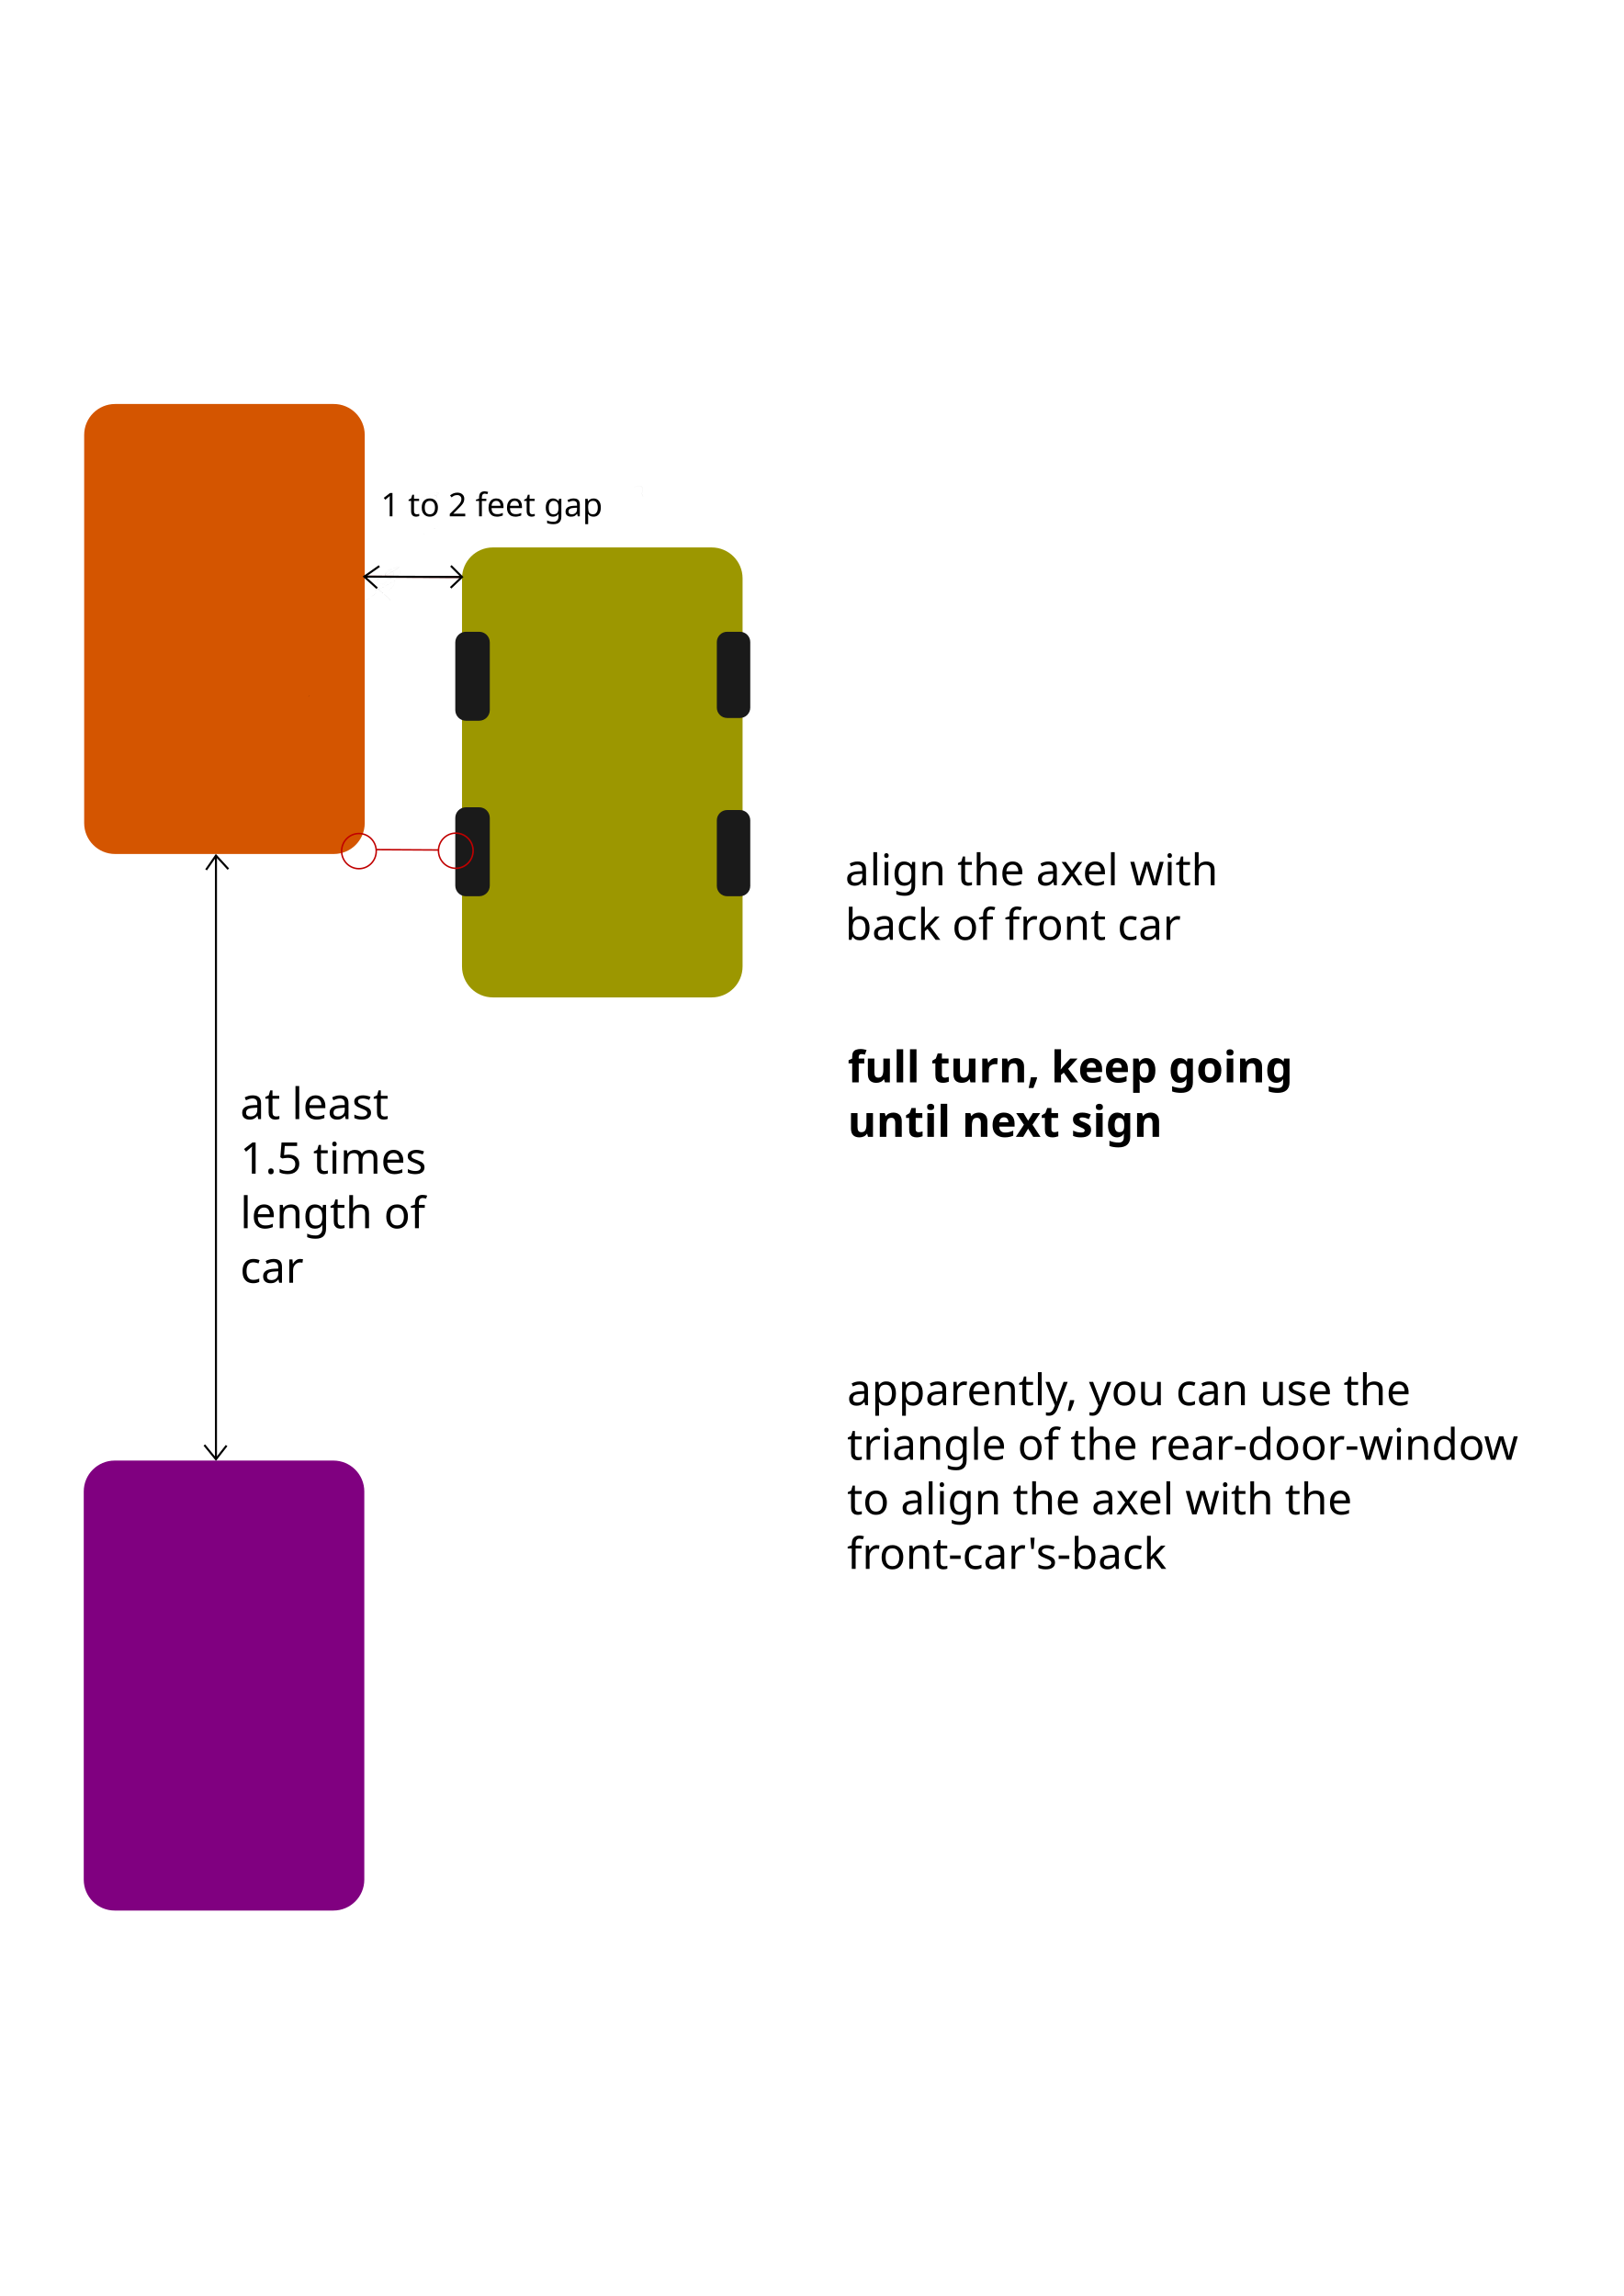
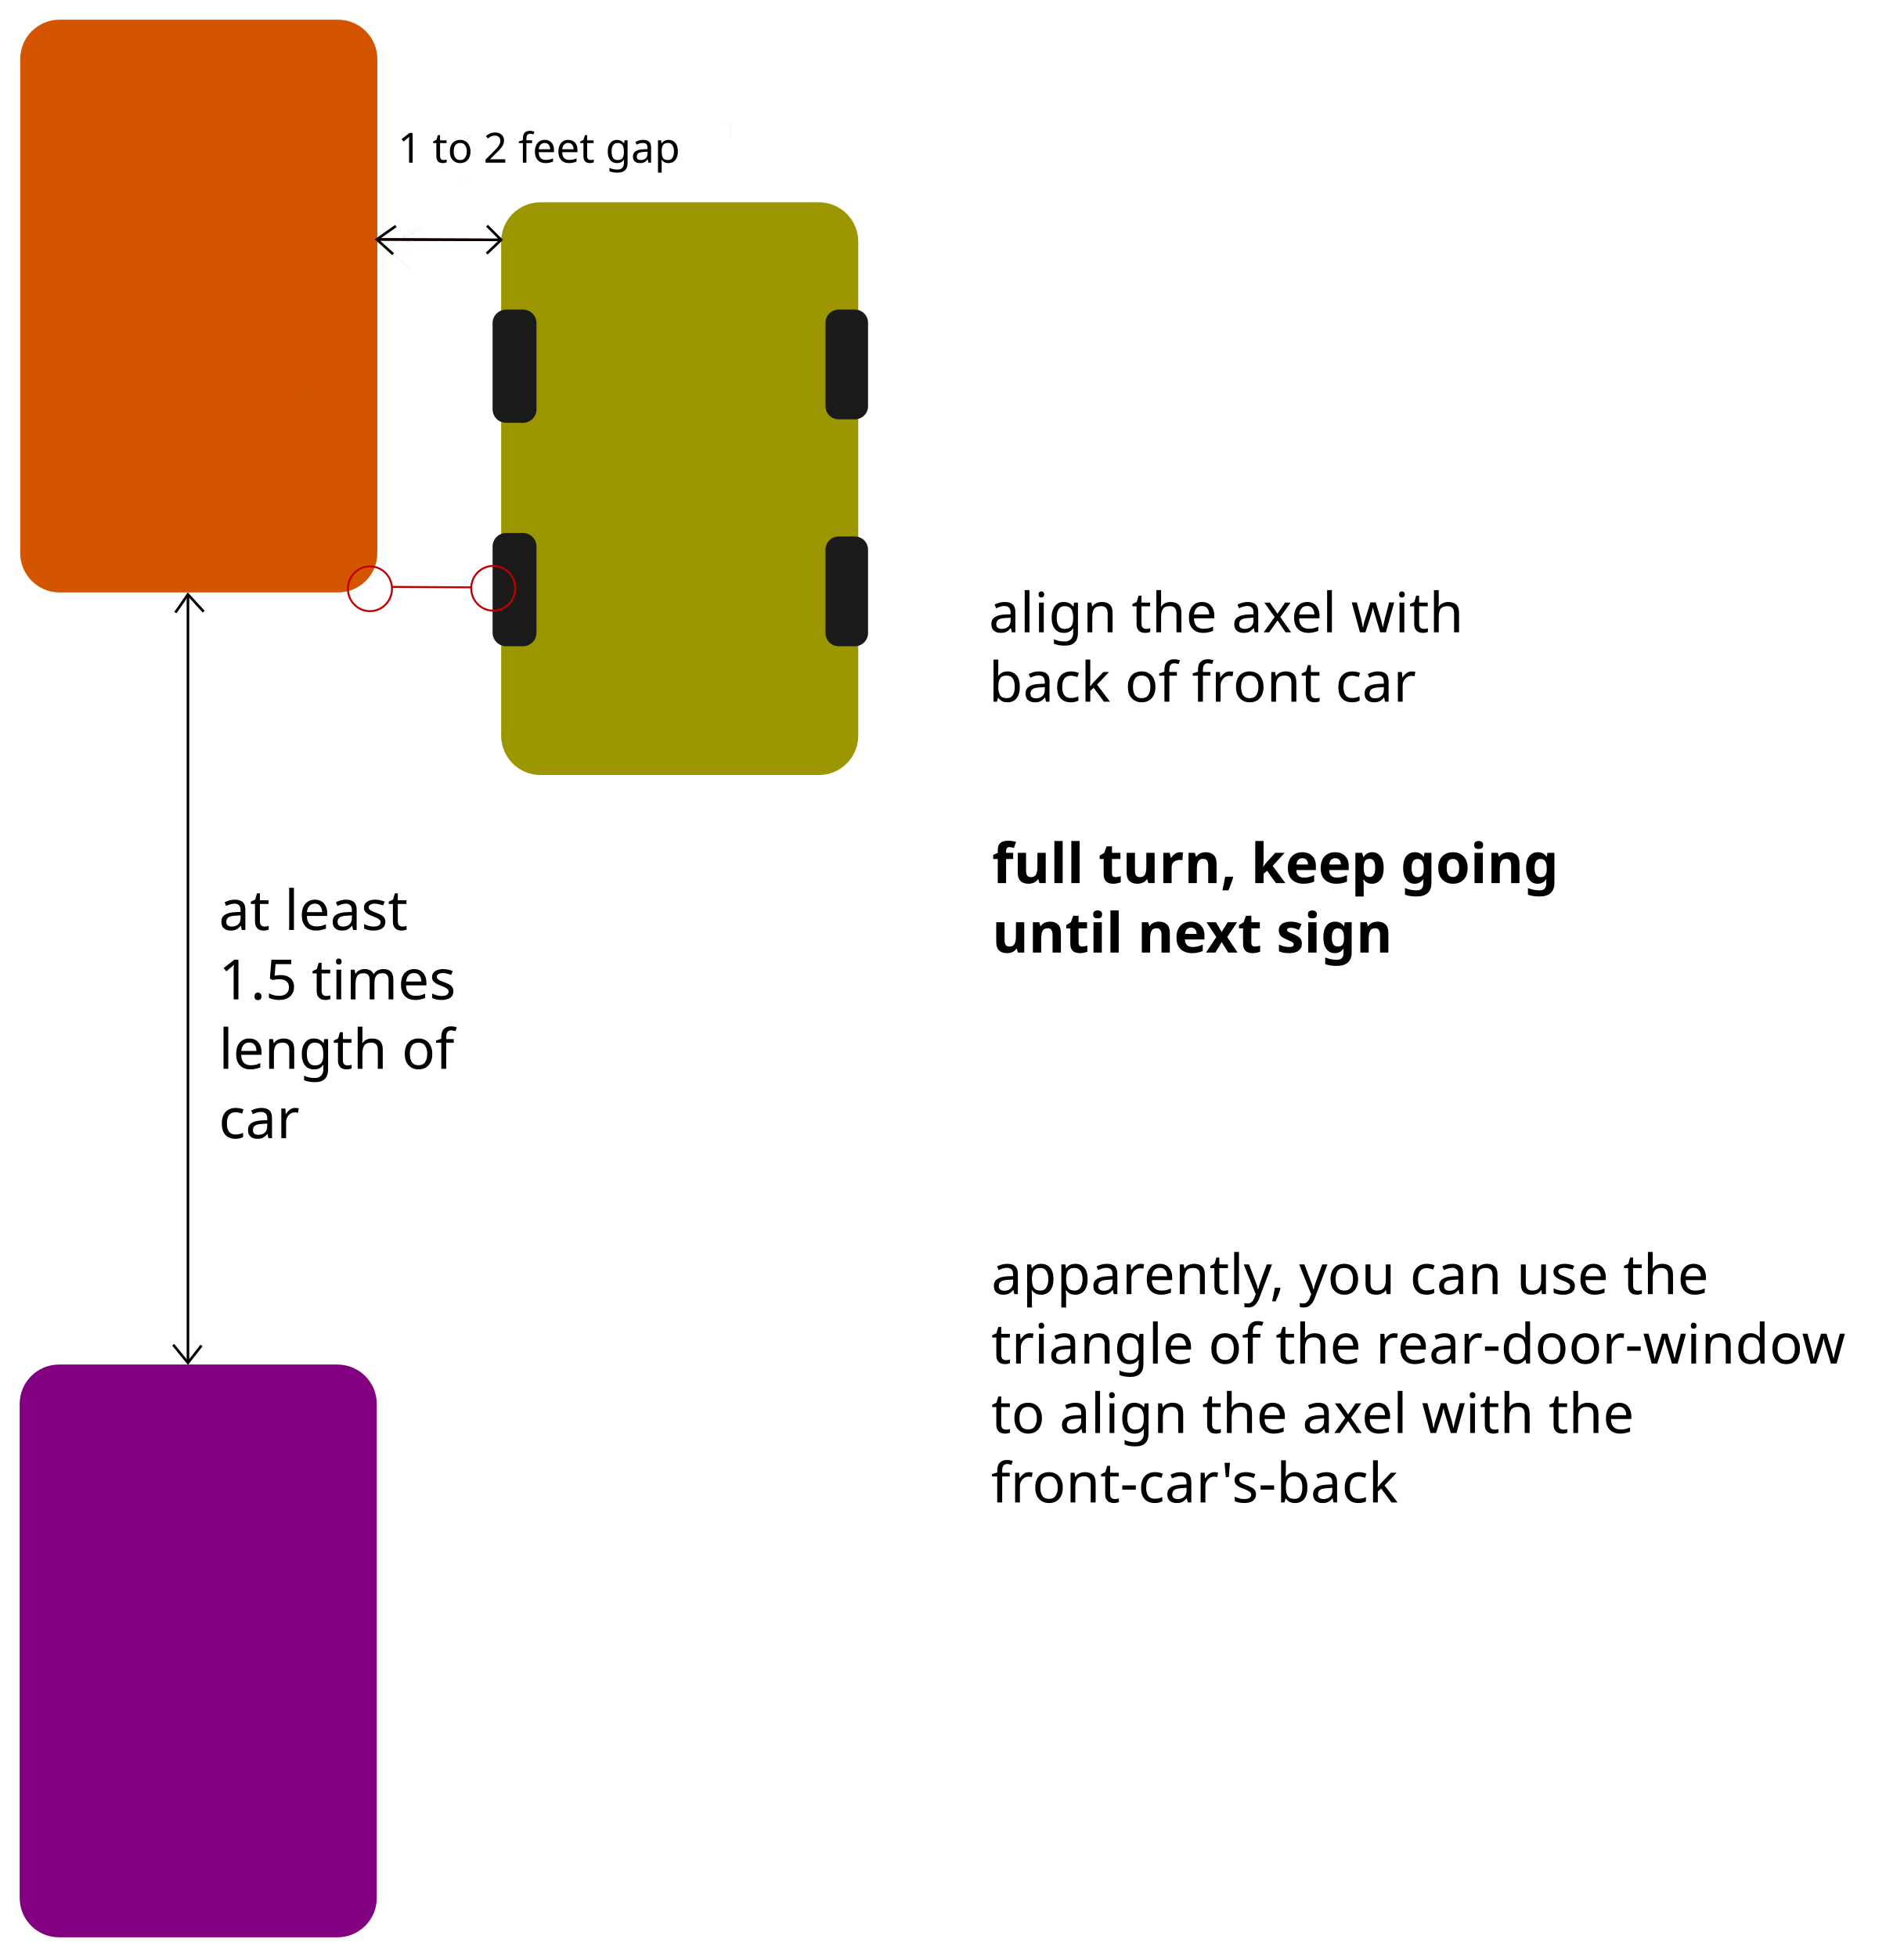
- <svg xmlns="http://www.w3.org/2000/svg" width="210mm" height="297mm" viewBox="0 0 210 297" version="1.1" id="svg8">
+ <svg xmlns="http://www.w3.org/2000/svg" width="193.402mm" height="198.88mm" viewBox="0 0 193.402 198.88" version="1.1" id="svg8">
  <defs id="defs2" />
-   <g id="layer1">
+   <g id="layer1" transform="translate(-8.830933,-50.26041)">
    <rect id="rect10" width="36.286" height="58.208" x="10.886" y="52.26" style="fill:#d45500;stroke-width:0.265" rx="4" />
    <rect id="rect10-4" width="36.286" height="58.208" x="59.754" y="70.814" style="fill:#9c9700;fill-opacity:1;stroke-width:0.265" rx="4" />
    <rect style="fill:#1a1a1a;stroke-width:0.149" id="rect27" width="4.464" height="11.508" x="58.883" y="104.425" rx="1.378" />
    <rect style="fill:#1a1a1a;stroke-width:0.144" id="rect27-8" width="4.325" height="11.151" x="92.71" y="104.782" rx="1.335" />
    <rect style="fill:#1a1a1a;stroke-width:0.149" id="rect27-4" width="4.464" height="11.508" x="58.883" y="81.723" rx="1.378" />
    <rect style="fill:#1a1a1a;stroke-width:0.144" id="rect27-8-6" width="4.325" height="11.151" x="92.71" y="81.723" rx="1.335" />
    <path style="fill:#000000;fill-opacity:1;stroke-width:0.265" id="path2471" d="m 47.358,77.533 c 0.126,-0.003 0.236,-0.047 0.344,-0.108 0.156,-0.09 0.306,-0.19 0.45,-0.297 0.131,-0.101 0.261,-0.204 0.381,-0.318 0.055,-0.048 0.111,-0.096 0.174,-0.134 0.019,-0.009 0.038,-0.014 0.06,-0.014 0,0 -0.004,0.003 -0.004,0.003 v 0 c -0.018,-5.29e-4 -0.035,0.004 -0.051,0.009 -0.063,0.037 -0.119,0.086 -0.174,0.134 -0.12,0.114 -0.25,0.216 -0.381,0.318 -0.147,0.109 -0.3,0.21 -0.458,0.302 -0.108,0.061 -0.218,0.105 -0.344,0.108 0,0 0.004,-0.003 0.004,-0.003 z" />
    <path style="fill:#000000;fill-opacity:1;stroke-width:0.265" id="path2473" d="m 48.557,76.059 c 0.152,-0.068 0.302,-0.143 0.446,-0.227 0.223,-0.133 0.451,-0.257 0.676,-0.386 0.08,-0.064 0.24,-0.097 0.293,-0.188 1.62e-4,-0.005 2.65e-4,-0.011 5.29e-4,-0.017 0,0 0.004,-0.002 0.004,-0.002 v 0 c -1.27e-4,0.006 -2.54e-4,0.011 -2.65e-4,0.017 -0.054,0.093 -0.22,0.128 -0.301,0.193 -0.225,0.129 -0.453,0.253 -0.676,0.386 -0.145,0.083 -0.294,0.159 -0.446,0.227 0,0 0.004,-0.003 0.004,-0.003 z" />
    <path style="fill:#000000;fill-opacity:1;stroke-width:0.265" id="path2475" d="m 50.669,73.535 c -0.16,0.029 -0.309,0.099 -0.448,0.181 -0.148,0.1 -0.276,0.228 -0.344,0.396 -0.013,0.032 -0.021,0.065 -0.032,0.097 -0.039,0.153 -0.008,0.307 0.102,0.424 0.021,0.022 0.046,0.039 0.069,0.059 0.139,0.087 0.299,0.12 0.46,0.087 0.031,-0.006 0.06,-0.018 0.09,-0.027 0.132,-0.053 0.263,-0.134 0.331,-0.265 0.013,-0.026 0.021,-0.054 0.032,-0.081 0.005,-0.028 0.014,-0.057 0.016,-0.085 0.007,-0.119 -0.04,-0.254 -0.137,-0.327 -0.027,-0.021 -0.06,-0.033 -0.09,-0.049 -0.037,-0.009 -0.073,-0.023 -0.111,-0.026 -0.184,-0.016 -0.39,0.06 -0.54,0.163 -0.038,0.026 -0.07,0.059 -0.105,0.089 -0.123,0.124 -0.226,0.297 -0.135,0.471 0.014,0.026 0.035,0.048 0.052,0.073 0.154,0.145 0.353,0.17 0.555,0.175 0.113,-0.007 0.059,0.001 0.161,-0.022 0,0 -0.004,0.003 -0.004,0.003 v 0 c -0.102,0.023 -0.048,0.015 -0.161,0.022 -0.202,-0.005 -0.402,-0.031 -0.555,-0.176 -0.017,-0.024 -0.038,-0.046 -0.052,-0.073 -0.091,-0.173 0.011,-0.347 0.134,-0.471 0.038,-0.031 0.073,-0.066 0.113,-0.093 0.15,-0.103 0.356,-0.179 0.54,-0.162 0.038,0.003 0.074,0.017 0.111,0.026 0.03,0.017 0.063,0.029 0.09,0.05 0.097,0.073 0.145,0.209 0.138,0.328 -0.002,0.029 -0.011,0.057 -0.016,0.086 -0.011,0.027 -0.018,0.056 -0.032,0.082 -0.07,0.134 -0.204,0.214 -0.339,0.269 -0.03,0.009 -0.06,0.021 -0.09,0.027 -0.162,0.033 -0.322,-2.65e-4 -0.461,-0.088 -0.023,-0.02 -0.048,-0.037 -0.069,-0.059 -0.11,-0.117 -0.141,-0.272 -0.102,-0.425 0.011,-0.032 0.019,-0.065 0.032,-0.097 0.068,-0.168 0.196,-0.297 0.344,-0.396 0.142,-0.083 0.293,-0.156 0.456,-0.185 0,0 -0.004,0.003 -0.004,0.003 z" />
    <path style="fill:#000000;fill-opacity:1;stroke-width:0.265" id="path2477" d="m 48.722,75.02 c 0.218,-0.094 0.428,-0.204 0.641,-0.309 0.432,-0.224 0.863,-0.451 1.282,-0.698 0.302,-0.188 0.607,-0.37 0.904,-0.564 0.02,-0.015 0.04,-0.028 0.059,-0.044 0.115,-0.099 -0.132,-0.052 -0.153,-0.049 -0.331,0.059 -0.634,0.21 -0.931,0.361 -0.222,0.131 -0.464,0.263 -0.608,0.486 -0.018,0.027 -0.031,0.058 -0.046,0.087 -0.005,0.027 -0.015,0.053 -0.016,0.08 -0.007,0.167 0.136,0.241 0.264,0.3 0.24,0.078 0.497,0.072 0.742,0.024 0.059,-0.012 0.116,-0.029 0.174,-0.044 0.246,-0.074 0.495,-0.192 0.641,-0.414 0.023,-0.036 0.04,-0.075 0.06,-0.113 0.046,-0.119 0.085,-0.279 -0.014,-0.387 -0.059,-0.064 -0.099,-0.06 -0.181,-0.081 -0.302,-0.015 -0.548,0.13 -0.779,0.308 -0.117,0.105 -0.243,0.241 -0.236,0.411 7.94e-4,0.021 0.007,0.042 0.01,0.063 0.032,0.078 0.014,0.04 0.053,0.113 0,0 -5.3e-4,2.64e-4 -5.3e-4,2.64e-4 v 0 c -0.039,-0.072 -0.021,-0.035 -0.053,-0.113 -0.003,-0.021 -0.009,-0.042 -0.01,-0.063 -0.006,-0.169 0.119,-0.305 0.235,-0.41 0.233,-0.178 0.478,-0.324 0.782,-0.309 0.082,0.02 0.122,0.016 0.181,0.081 0.099,0.108 0.06,0.268 0.014,0.387 -0.02,0.038 -0.037,0.077 -0.06,0.113 -0.146,0.223 -0.395,0.34 -0.642,0.415 -0.058,0.015 -0.116,0.032 -0.174,0.044 -0.246,0.048 -0.503,0.055 -0.742,-0.024 -0.13,-0.059 -0.272,-0.132 -0.264,-0.3 0.001,-0.027 0.011,-0.053 0.016,-0.08 0.015,-0.029 0.028,-0.059 0.046,-0.086 0.144,-0.223 0.387,-0.355 0.609,-0.486 0.297,-0.151 0.6,-0.301 0.931,-0.361 0.021,-0.002 0.269,-0.049 0.153,0.05 -0.019,0.016 -0.039,0.029 -0.059,0.044 -0.297,0.194 -0.603,0.377 -0.904,0.564 -0.42,0.247 -0.851,0.474 -1.283,0.699 -0.213,0.105 -0.423,0.215 -0.641,0.309 0,0 5.29e-4,-5.29e-4 5.29e-4,-5.29e-4 z" />
    <path style="fill:#000000;fill-opacity:1;stroke-width:0.265" id="path2479" d="m 50.292,76.349 c 0.155,-0.119 0.299,-0.252 0.437,-0.39 0.15,-0.162 0.259,-0.354 0.303,-0.571 0.009,-0.047 0.013,-0.094 0.019,-0.142 0.006,-0.185 -0.03,-0.387 -0.158,-0.53 -0.093,-0.105 -0.167,-0.129 -0.29,-0.195 -0.065,-0.019 -0.128,-0.045 -0.194,-0.058 -0.292,-0.06 -0.615,-0.025 -0.9,0.055 -0.068,0.019 -0.134,0.047 -0.201,0.07 -0.18,0.085 -0.395,0.203 -0.447,0.416 -0.025,0.104 -5.8e-5,0.133 0.032,0.229 0.029,0.036 0.053,0.076 0.087,0.108 0.193,0.179 0.483,0.229 0.736,0.236 0.083,0.003 0.165,-0.004 0.248,-0.007 0.334,-0.027 0.665,-0.101 0.978,-0.223 0.179,-0.07 0.221,-0.098 0.386,-0.185 0.169,-0.112 0.424,-0.291 0.419,-0.524 -5.29e-4,-0.029 -0.012,-0.057 -0.018,-0.086 -0.017,-0.026 -0.031,-0.055 -0.052,-0.078 -0.116,-0.121 -0.31,-0.116 -0.462,-0.122 0,0 5.29e-4,-2.65e-4 5.29e-4,-2.65e-4 v 0 c 0.153,0.006 0.347,7.94e-4 0.462,0.122 0.022,0.023 0.035,0.052 0.052,0.078 0.006,0.029 0.018,0.057 0.018,0.086 0.005,0.233 -0.251,0.413 -0.42,0.524 -0.165,0.088 -0.208,0.116 -0.386,0.185 -0.313,0.122 -0.644,0.196 -0.978,0.223 -0.083,0.002 -0.165,0.009 -0.248,0.007 -0.253,-0.008 -0.543,-0.057 -0.736,-0.236 -0.034,-0.031 -0.058,-0.072 -0.087,-0.108 -0.033,-0.096 -0.058,-0.125 -0.033,-0.229 0.052,-0.213 0.267,-0.331 0.448,-0.417 0.067,-0.023 0.133,-0.051 0.201,-0.07 0.285,-0.08 0.608,-0.115 0.9,-0.055 0.066,0.014 0.129,0.039 0.194,0.058 0.123,0.065 0.197,0.09 0.29,0.195 0.128,0.144 0.164,0.345 0.158,0.53 -0.006,0.047 -0.009,0.095 -0.019,0.142 -0.044,0.217 -0.154,0.409 -0.303,0.571 -0.139,0.138 -0.282,0.271 -0.437,0.39 0,0 -5.29e-4,2.46e-4 -5.29e-4,2.46e-4 z" />
    <path style="fill:#000000;fill-opacity:1;stroke-width:0.265" id="path2515" d="m 48.564,76.403 c -0.045,0 -0.015,-0.002 -0.055,0.004 -0.005,7.94e-4 -0.019,0.002 -0.014,0.002 0.074,-0.013 0.139,-0.035 0.21,-0.06 0.451,-0.185 0.881,-0.418 1.31,-0.646 0.566,-0.313 1.119,-0.648 1.681,-0.966 0.162,-0.096 0.331,-0.18 0.495,-0.272 0.056,-0.031 0.111,-0.062 0.155,-0.108 0,0 0.003,-0.001 0.003,-0.001 v 0 c -0.045,0.048 -0.103,0.079 -0.161,0.112 -0.164,0.093 -0.333,0.176 -0.495,0.272 -0.563,0.318 -1.116,0.653 -1.681,0.966 -0.43,0.228 -0.86,0.461 -1.311,0.646 -0.067,0.023 -0.133,0.053 -0.204,0.056 -0.005,2.11e-4 0.009,-7.94e-4 0.014,-0.002 0.039,-0.006 0.01,-0.004 0.055,-0.004 0,0 -0.003,0.002 -0.003,0.002 z" />
    <path style="fill:#000000;fill-opacity:1;stroke-width:0.265" id="path2517" d="m 48.782,76.091 c 0.164,0.175 0.356,0.324 0.541,0.475 0.282,0.218 0.549,0.453 0.807,0.698 0.128,0.12 0.257,0.243 0.357,0.388 0.014,0.021 0.011,0.011 0.015,0.028 0,0 -0.003,0.002 -0.003,0.002 v 0 c -0.004,-0.016 -5.29e-4,-0.006 -0.015,-0.027 -0.1,-0.145 -0.228,-0.269 -0.357,-0.388 -0.258,-0.246 -0.525,-0.48 -0.807,-0.698 -0.186,-0.151 -0.378,-0.3 -0.541,-0.475 0,0 0.003,-0.002 0.003,-0.002 z" />
    <path style="fill:#000000;fill-opacity:1;stroke-width:0.265" id="path2519" d="m 81.994,63.026 c 0.078,-0.033 0.152,-0.075 0.23,-0.107 0.138,-0.054 0.287,-0.064 0.433,-0.074 0.131,-0.005 0.265,0.02 0.356,0.123 0.016,0.019 0.028,0.041 0.043,0.061 0.089,0.173 0.065,0.313 0.026,0.494 -0.019,0.112 -0.056,0.226 -0.053,0.342 0.002,0.061 0.016,0.1 0.032,0.159 0.018,0.076 0.065,0.131 0.114,0.188 0,0 -0.003,0.002 -0.003,0.002 v 0 c -0.049,-0.057 -0.096,-0.112 -0.114,-0.188 -0.016,-0.058 -0.03,-0.098 -0.032,-0.159 -0.003,-0.115 0.034,-0.229 0.053,-0.342 0.039,-0.181 0.064,-0.321 -0.026,-0.494 -0.014,-0.02 -0.026,-0.042 -0.043,-0.061 -0.09,-0.103 -0.225,-0.128 -0.355,-0.123 -0.146,0.01 -0.295,0.02 -0.433,0.074 -0.079,0.032 -0.152,0.074 -0.23,0.107 0,0 0.003,-0.002 0.003,-0.002 z" />
    <path style="fill:#000000;fill-opacity:1;stroke-width:0.265" id="path2531" d="m 39.918,90.084 c -0.019,0.011 -0.038,0.022 -0.058,0.033 0,0 0.148,-0.12 0.148,-0.12 v 0 c 0.02,-0.011 0.039,-0.022 0.059,-0.033 0,0 -0.15,0.12 -0.15,0.12 z" />
    <path style="fill:#000000;fill-opacity:1;stroke-width:0.265" id="path2548" d="m 56.954,68.026 c -0.226,0.065 -0.434,0.177 -0.641,0.287 -0.316,0.165 -0.623,0.345 -0.93,0.525 -0.142,0.081 -0.28,0.167 -0.419,0.253 -0.052,0.03 -0.105,0.028 -0.163,0.022 0,0 0.003,-0.002 0.003,-0.002 v 0 c 0.055,0.006 0.106,0.008 0.157,-0.018 0.139,-0.086 0.277,-0.172 0.419,-0.253 0.309,-0.181 0.619,-0.362 0.936,-0.528 0.206,-0.11 0.415,-0.222 0.641,-0.287 0,0 -0.003,0.002 -0.003,0.002 z" />
    <path style="fill:#000000;fill-opacity:1;stroke-width:0.265" id="path2550" d="m 56.14,64.107 c 0.149,-0.003 0.283,-0.059 0.413,-0.125 0.046,-0.036 0.171,-0.121 0.16,-0.193 -0.006,-0.042 -0.055,-0.05 -0.084,-0.063 -0.035,-0.005 -0.069,-0.014 -0.105,-0.016 -0.349,-0.023 -0.726,0.121 -1.047,0.238 -0.339,0.144 -0.745,0.28 -1.028,0.524 -0.03,0.026 -0.055,0.057 -0.082,0.085 -0.009,0.026 -0.028,0.049 -0.028,0.077 -7.94e-4,0.064 0.06,0.1 0.108,0.122 0.163,0.071 0.348,0.069 0.521,0.075 0.374,-0.013 0.753,-0.073 1.102,-0.212 0.055,-0.022 0.108,-0.05 0.162,-0.074 0.106,-0.063 0.28,-0.141 0.286,-0.29 0.002,-0.06 -0.028,-0.083 -0.062,-0.127 -0.026,-0.018 -0.049,-0.04 -0.077,-0.053 -0.166,-0.079 -0.401,-0.059 -0.573,-0.022 -0.059,0.013 -0.116,0.032 -0.175,0.048 -0.18,0.067 -0.498,0.195 -0.523,0.424 -0.003,0.03 0.008,0.06 0.012,0.091 0.016,0.027 0.028,0.057 0.049,0.081 0.131,0.152 0.37,0.187 0.557,0.211 0.025,-7.94e-4 0.248,0.028 0.264,0.002 0.003,-0.005 -0.011,-0.003 -0.016,-0.005 0,0 0.003,-0.002 0.003,-0.002 v 0 c 0.004,0.003 0.014,0.005 0.011,0.009 -0.02,0.023 -0.238,-0.001 -0.264,-0.002 -0.187,-0.025 -0.426,-0.059 -0.557,-0.211 -0.021,-0.024 -0.033,-0.054 -0.049,-0.081 -0.004,-0.03 -0.015,-0.06 -0.012,-0.091 0.024,-0.23 0.348,-0.359 0.529,-0.427 0.058,-0.016 0.116,-0.036 0.175,-0.048 0.173,-0.037 0.408,-0.057 0.573,0.022 0.028,0.013 0.051,0.035 0.077,0.053 0.033,0.044 0.064,0.067 0.062,0.127 -0.005,0.151 -0.184,0.23 -0.291,0.294 -0.054,0.025 -0.107,0.053 -0.162,0.074 -0.349,0.139 -0.728,0.199 -1.102,0.212 -0.173,-0.006 -0.358,-0.004 -0.521,-0.075 -0.049,-0.022 -0.109,-0.058 -0.109,-0.122 2.64e-4,-0.027 0.019,-0.051 0.028,-0.077 0.027,-0.028 0.052,-0.059 0.082,-0.085 0.285,-0.246 0.693,-0.383 1.034,-0.528 0.321,-0.117 0.699,-0.261 1.047,-0.238 0.035,0.002 0.07,0.011 0.105,0.016 0.029,0.013 0.077,0.021 0.084,0.063 0.011,0.074 -0.118,0.161 -0.165,0.197 -0.13,0.066 -0.265,0.122 -0.413,0.125 0,0 0.003,-0.002 0.003,-0.002 z" />
    <text xml:space="preserve" style="font-style:normal;font-weight:normal;font-size:4.233px;line-height:1.25;font-family:sans-serif;letter-spacing:0px;word-spacing:0px;fill:#000000;fill-opacity:1;stroke:none;stroke-width:0.265" x="49.256" y="66.787" id="text2604">
      <tspan id="tspan2602" x="49.256" y="66.787" style="font-size:4.233px;stroke-width:0.265">1 to 2 feet gap</tspan>
    </text>
    <path style="fill:#4d4d4d;stroke:#c00000;stroke-width:0.197px;stroke-linecap:butt;stroke-linejoin:miter;stroke-opacity:1" d="m 48.619,109.902 8.072,0.048" id="path2606" />
    <ellipse style="fill:none;fill-opacity:1;stroke:#c00000;stroke-width:0.194;stroke-opacity:1" id="path2608" cx="46.422" cy="110.095" rx="2.24" ry="2.273" />
    <ellipse style="fill:none;fill-opacity:1;stroke:#c00000;stroke-width:0.194;stroke-opacity:1" id="path2608-1" cx="58.95" cy="110.045" rx="2.24" ry="2.273" />
    <text xml:space="preserve" style="font-style:normal;font-weight:normal;font-size:5.644px;line-height:1.25;font-family:sans-serif;letter-spacing:0px;word-spacing:0px;writing-mode:lr-tb;fill:#000000;fill-opacity:1;stroke:none;stroke-width:0.265" x="109.302" y="114.519" id="text2631">
      <tspan id="tspan2629" x="109.302" y="114.519" style="font-size:5.644px;writing-mode:lr-tb;stroke-width:0.265">align the axel with </tspan>
      <tspan x="109.302" y="121.574" style="font-size:5.644px;writing-mode:lr-tb;stroke-width:0.265" id="tspan2633">back of front car</tspan>
    </text>
    <path style="fill:#4d4d4d;stroke:#c00000;stroke-width:0.244px;stroke-linecap:butt;stroke-linejoin:miter;stroke-opacity:1" d="m 47.117,74.592 12.635,0.047" id="path2606-4" />
    <path style="fill:none;stroke:#000000;stroke-width:0.265px;stroke-linecap:butt;stroke-linejoin:miter;stroke-opacity:1" d="m 49.061,73.229 -1.944,1.363 1.662,1.501" id="path2650" />
    <path style="fill:none;stroke:#000000;stroke-width:0.265px;stroke-linecap:butt;stroke-linejoin:miter;stroke-opacity:1" d="m 58.316,73.195 1.436,1.443 -1.47,1.396" id="path2652" />
    <path style="fill:none;stroke:#000000;stroke-width:0.265px;stroke-linecap:butt;stroke-linejoin:miter;stroke-opacity:1" d="m 47.117,74.592 12.635,0.047" id="path2654" />
-     <flowRoot xml:space="preserve" id="flowRoot2674" style="fill:black;fill-opacity:1;stroke:none;font-family:sans-serif;font-style:normal;font-weight:normal;font-size:40px;line-height:1.25;letter-spacing:0px;word-spacing:0px">
+     <flowRoot xml:space="preserve" id="flowRoot2674" style="font-style:normal;font-weight:normal;font-size:40px;line-height:1.25;font-family:sans-serif;letter-spacing:0px;word-spacing:0px;fill:#000000;fill-opacity:1;stroke:none">
      <flowRegion id="flowRegion2676">
        <rect id="rect2678" width="246.982" height="79.802" x="117.683" y="527.035" />
      </flowRegion>
      <flowPara id="flowPara2680" />
    </flowRoot>
    <text xml:space="preserve" style="font-style:normal;font-variant:normal;font-weight:bold;font-stretch:normal;font-size:5.644px;line-height:1.25;font-family:sans-serif;-inkscape-font-specification:'sans-serif, Bold';font-variant-ligatures:normal;font-variant-caps:normal;font-variant-numeric:normal;font-feature-settings:normal;text-align:start;letter-spacing:0px;word-spacing:0px;writing-mode:lr-tb;text-anchor:start;fill:#000000;fill-opacity:1;stroke:none;stroke-width:0.265" x="109.642" y="140.008" id="text2631-2">
      <tspan x="109.642" y="140.008" style="font-style:normal;font-variant:normal;font-weight:bold;font-stretch:normal;font-size:5.644px;font-family:sans-serif;-inkscape-font-specification:'sans-serif, Bold';font-variant-ligatures:normal;font-variant-caps:normal;font-variant-numeric:normal;font-feature-settings:normal;text-align:start;writing-mode:lr-tb;text-anchor:start;stroke-width:0.265" id="tspan2633-0">full turn, keep going</tspan>
      <tspan x="109.642" y="147.064" style="font-style:normal;font-variant:normal;font-weight:bold;font-stretch:normal;font-size:5.644px;font-family:sans-serif;-inkscape-font-specification:'sans-serif, Bold';font-variant-ligatures:normal;font-variant-caps:normal;font-variant-numeric:normal;font-feature-settings:normal;text-align:start;writing-mode:lr-tb;text-anchor:start;stroke-width:0.265" id="tspan2719">until next sign</tspan>
    </text>
    <text xml:space="preserve" style="font-style:normal;font-weight:normal;font-size:5.644px;line-height:1.25;font-family:sans-serif;letter-spacing:0px;word-spacing:0px;writing-mode:lr-tb;fill:#000000;fill-opacity:1;stroke:none;stroke-width:0.265" x="109.555" y="181.776" id="text2631-7">
      <tspan x="109.555" y="181.776" style="font-size:5.644px;writing-mode:lr-tb;stroke-width:0.265" id="tspan2633-2">apparently, you can use the </tspan>
      <tspan x="109.555" y="188.832" style="font-size:5.644px;writing-mode:lr-tb;stroke-width:0.265" id="tspan3075">triangle of the rear-door-window</tspan>
      <tspan x="109.555" y="195.887" style="font-size:5.644px;writing-mode:lr-tb;stroke-width:0.265" id="tspan3077">to align the axel with the </tspan>
      <tspan x="109.555" y="202.943" style="font-size:5.644px;writing-mode:lr-tb;stroke-width:0.265" id="tspan3079">front-car's-back</tspan>
    </text>
    <rect id="rect10-9" width="36.286" height="58.208" x="10.831" y="188.932" style="fill:#800080;stroke-width:0.265" rx="4" />
    <path style="fill:none;stroke:#000000;stroke-width:0.265px;stroke-linecap:butt;stroke-linejoin:miter;stroke-opacity:1" d="m 29.532,112.425 -1.603,-1.752 -1.274,1.842" id="path2650-1" />
    <path style="fill:none;stroke:#000000;stroke-width:0.265px;stroke-linecap:butt;stroke-linejoin:miter;stroke-opacity:1" d="m 26.429,186.921 1.501,1.84 1.376,-1.767" id="path2650-1-9" />
    <path style="fill:none;stroke:#000000;stroke-width:0.265px;stroke-linecap:butt;stroke-linejoin:miter;stroke-opacity:1" d="M 27.93,188.761 V 110.673" id="path6813" />
    <text xml:space="preserve" style="font-style:normal;font-weight:normal;font-size:5.644px;line-height:1.25;font-family:sans-serif;letter-spacing:0px;word-spacing:0px;writing-mode:lr-tb;fill:#000000;fill-opacity:1;stroke:none;stroke-width:0.265" x="31.06" y="144.764" id="text2631-8">
      <tspan x="31.06" y="144.764" style="font-size:5.644px;writing-mode:lr-tb;stroke-width:0.265" id="tspan2633-1">at least </tspan>
      <tspan x="31.06" y="151.82" style="font-size:5.644px;writing-mode:lr-tb;stroke-width:0.265" id="tspan6838">1.5 times </tspan>
      <tspan x="31.06" y="158.875" style="font-size:5.644px;writing-mode:lr-tb;stroke-width:0.265" id="tspan6840">length of </tspan>
      <tspan x="31.06" y="165.931" style="font-size:5.644px;writing-mode:lr-tb;stroke-width:0.265" id="tspan6842">car</tspan>
    </text>
  </g>
</svg>
